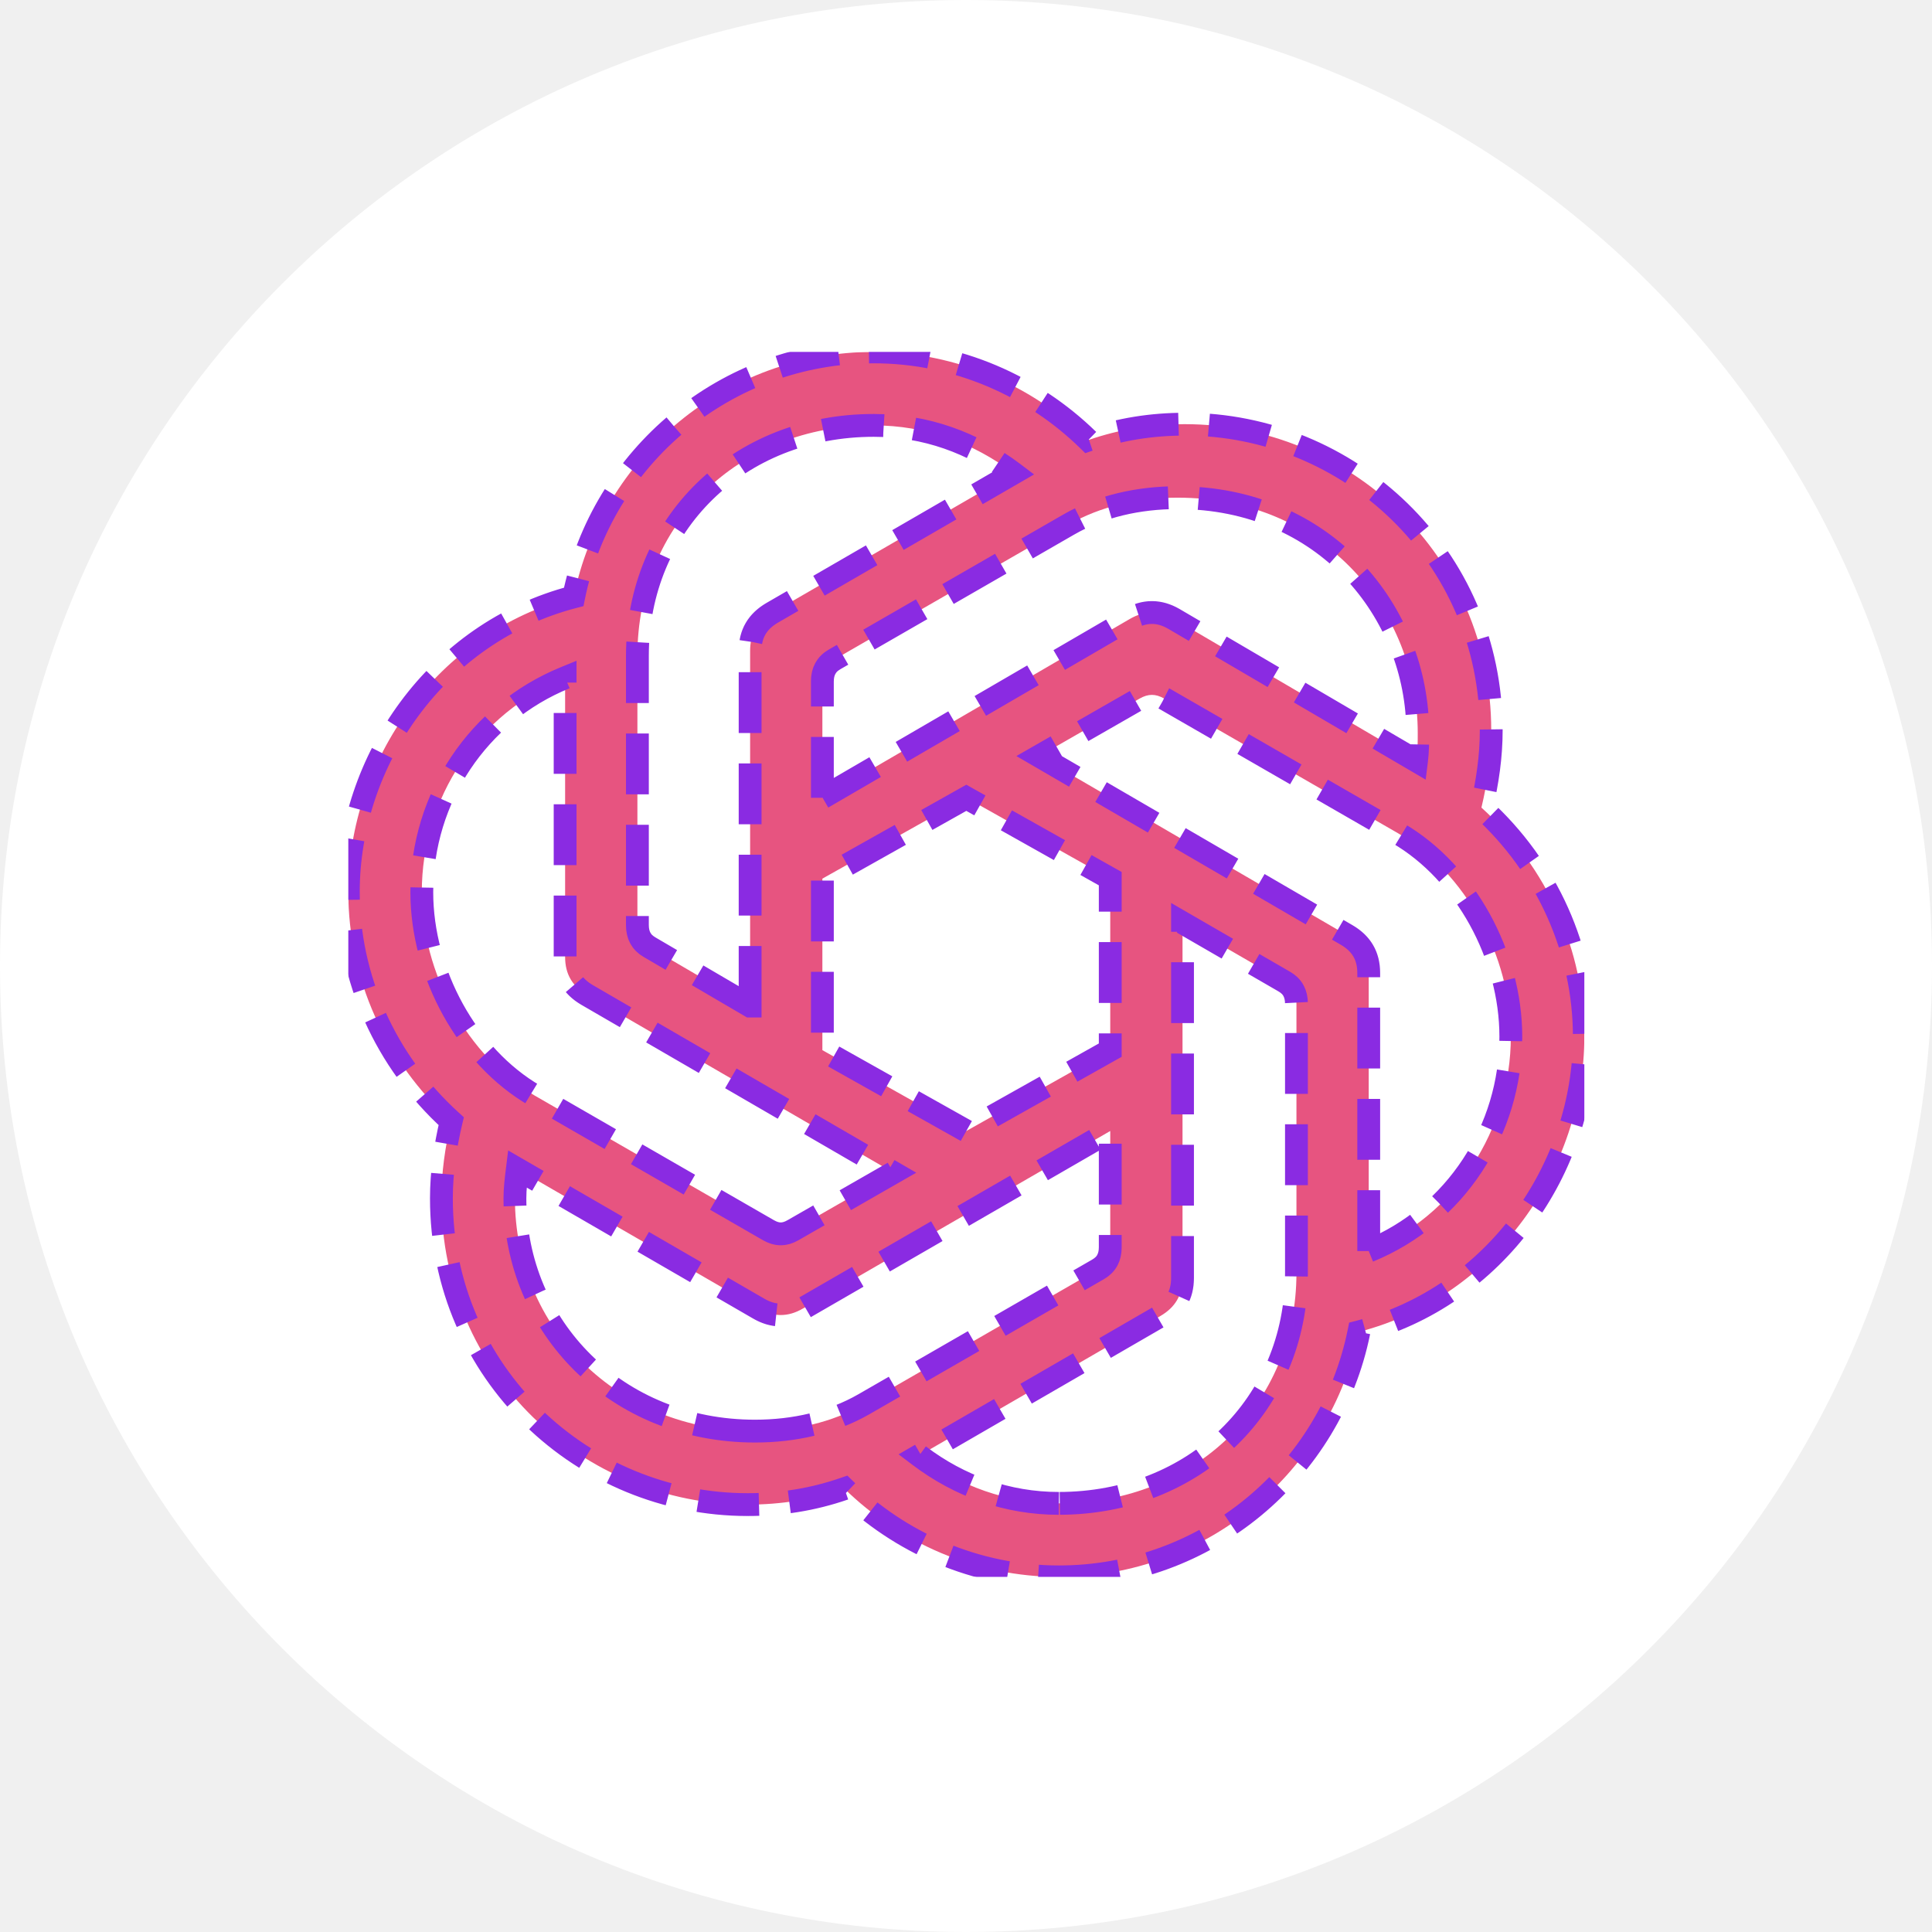
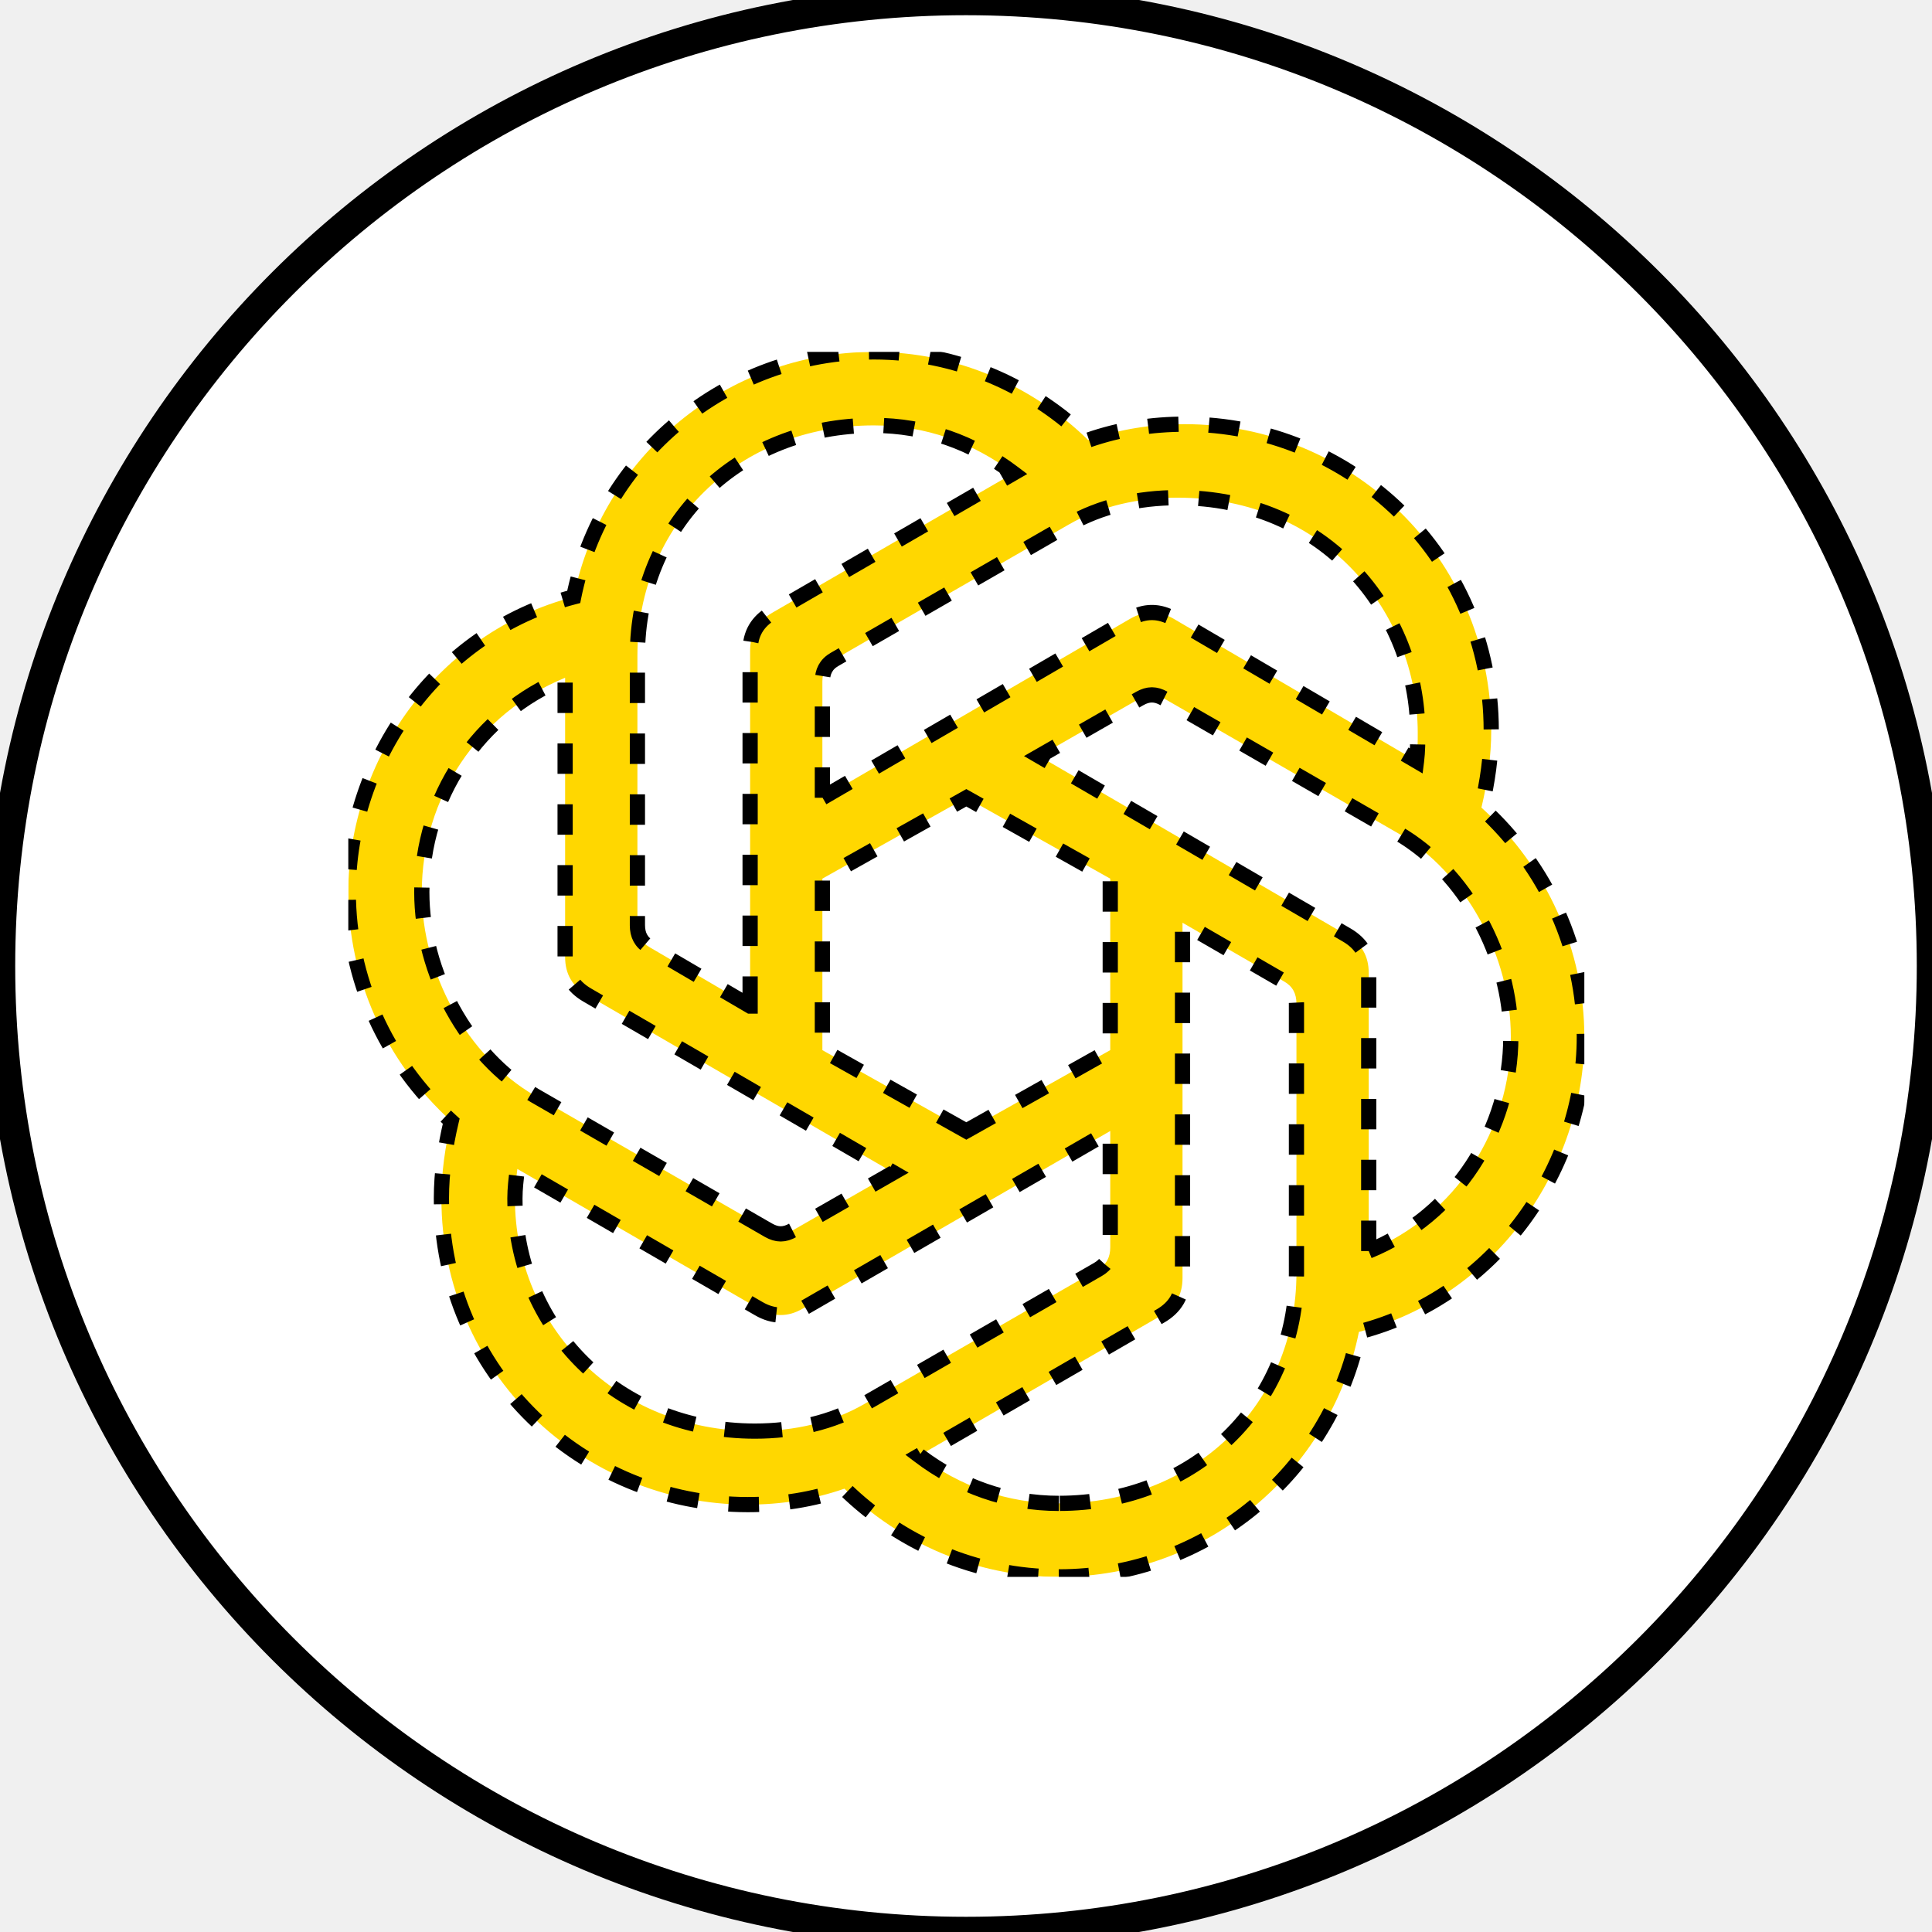
<svg xmlns="http://www.w3.org/2000/svg" width="127" height="127" viewBox="0 0 127 127" fill="none">
  <g clip-path="url(#clip0_2048_18)">
-     <circle cx="63.5" cy="63.5" r="63.5" fill="white" />
+     <circle cx="63.5" cy="63.5" r="63.5" fill="white" stroke="black" stroke-width="2" />
    <mask id="mask0_2048_18" style="mask-type:luminance" maskUnits="userSpaceOnUse" x="3" y="3" width="121" height="121">
      <path d="M123.934 3.017H3.102V123.849H123.934V3.017Z" fill="white" />
    </mask>
    <g mask="url(#mask0_2048_18)">
      <mask id="mask1_2048_18" style="mask-type:luminance" maskUnits="userSpaceOnUse" x="22" y="23" width="83" height="81">
        <path d="M104.146 23.132H22.896V103.656H104.146V23.132Z" fill="white" />
      </mask>
      <g mask="url(#mask1_2048_18)">
-         <path d="M54.059 52.442V44.792C54.059 44.148 54.301 43.665 54.864 43.343L70.245 34.486C72.339 33.278 74.835 32.714 77.411 32.714C87.074 32.714 93.195 40.203 93.195 48.175C93.195 48.738 93.195 49.383 93.114 50.027L77.17 40.686C76.204 40.123 75.237 40.123 74.271 40.686L54.059 52.442ZM89.973 82.237V63.957C89.973 62.83 89.49 62.024 88.524 61.461L68.312 49.704L74.915 45.919C75.479 45.598 75.962 45.598 76.525 45.919L91.906 54.777C96.335 57.354 99.314 62.83 99.314 68.144C99.314 74.263 95.691 79.9 89.973 82.236V82.237ZM49.308 66.132L42.705 62.267C42.142 61.945 41.9 61.462 41.9 60.817V43.102C41.9 34.486 48.503 27.963 57.442 27.963C60.824 27.963 63.964 29.091 66.622 31.104L50.758 40.284C49.793 40.847 49.309 41.653 49.309 42.781V66.132L49.308 66.132ZM63.521 74.345L54.059 69.031V57.758L63.521 52.443L72.982 57.758V69.031L63.521 74.345ZM69.601 98.825C66.218 98.825 63.079 97.697 60.421 95.684L76.284 86.504C77.25 85.941 77.733 85.135 77.733 84.008V60.656L84.417 64.521C84.98 64.842 85.222 65.326 85.222 65.97V83.685C85.222 92.301 78.538 98.824 69.601 98.824V98.825ZM50.516 80.868L35.136 72.01C30.706 69.433 27.727 63.958 27.727 58.644C27.727 52.443 31.432 46.887 37.148 44.552V62.911C37.148 64.039 37.632 64.844 38.598 65.407L58.729 77.083L52.127 80.868C51.563 81.19 51.08 81.19 50.516 80.868ZM49.631 94.074C40.532 94.074 33.848 87.229 33.848 78.774C33.848 78.13 33.929 77.486 34.009 76.841L49.872 86.021C50.838 86.585 51.805 86.585 52.771 86.021L72.982 74.346V81.996C72.982 82.64 72.741 83.123 72.177 83.445L56.797 92.303C54.703 93.51 52.206 94.074 49.63 94.074H49.631ZM69.601 103.656C79.344 103.656 87.477 96.731 89.329 87.551C98.348 85.216 104.146 76.76 104.146 68.145C104.146 62.508 101.73 57.032 97.382 53.087C97.785 51.395 98.026 49.704 98.026 48.014C98.026 36.499 88.685 27.883 77.895 27.883C75.721 27.883 73.627 28.204 71.534 28.929C67.909 25.386 62.917 23.132 57.442 23.132C47.698 23.132 39.566 30.056 37.713 39.236C28.694 41.572 22.896 50.027 22.896 58.643C22.896 64.28 25.312 69.755 29.66 73.701C29.258 75.392 29.016 77.083 29.016 78.773C29.016 90.288 38.357 98.905 49.147 98.905C51.321 98.905 53.415 98.583 55.509 97.858C59.132 101.401 64.125 103.656 69.601 103.656Z" fill="#E75480" stroke="#8A2BE2" stroke-width="1.5" stroke-dasharray="4 2" />
+         <path d="M54.059 52.442V44.792C54.059 44.148 54.301 43.665 54.864 43.343L70.245 34.486C72.339 33.278 74.835 32.714 77.411 32.714C87.074 32.714 93.195 40.203 93.195 48.175C93.195 48.738 93.195 49.383 93.114 50.027L77.17 40.686C76.204 40.123 75.237 40.123 74.271 40.686L54.059 52.442ZM89.973 82.237V63.957C89.973 62.83 89.49 62.024 88.524 61.461L68.312 49.704L74.915 45.919C75.479 45.598 75.962 45.598 76.525 45.919L91.906 54.777C96.335 57.354 99.314 62.83 99.314 68.144C99.314 74.263 95.691 79.9 89.973 82.236V82.237ZM49.308 66.132L42.705 62.267C42.142 61.945 41.9 61.462 41.9 60.817V43.102C41.9 34.486 48.503 27.963 57.442 27.963C60.824 27.963 63.964 29.091 66.622 31.104L50.758 40.284C49.793 40.847 49.309 41.653 49.309 42.781V66.132L49.308 66.132ZM63.521 74.345L54.059 69.031V57.758L63.521 52.443L72.982 57.758V69.031L63.521 74.345ZM69.601 98.825C66.218 98.825 63.079 97.697 60.421 95.684L76.284 86.504C77.25 85.941 77.733 85.135 77.733 84.008V60.656L84.417 64.521C84.98 64.842 85.222 65.326 85.222 65.97V83.685C85.222 92.301 78.538 98.824 69.601 98.824V98.825ZM50.516 80.868L35.136 72.01C30.706 69.433 27.727 63.958 27.727 58.644C27.727 52.443 31.432 46.887 37.148 44.552V62.911C37.148 64.039 37.632 64.844 38.598 65.407L58.729 77.083L52.127 80.868C51.563 81.19 51.08 81.19 50.516 80.868ZM49.631 94.074C40.532 94.074 33.848 87.229 33.848 78.774C33.848 78.13 33.929 77.486 34.009 76.841L49.872 86.021C50.838 86.585 51.805 86.585 52.771 86.021L72.982 74.346V81.996C72.982 82.64 72.741 83.123 72.177 83.445L56.797 92.303C54.703 93.51 52.206 94.074 49.63 94.074H49.631ZM69.601 103.656C79.344 103.656 87.477 96.731 89.329 87.551C98.348 85.216 104.146 76.76 104.146 68.145C104.146 62.508 101.73 57.032 97.382 53.087C97.785 51.395 98.026 49.704 98.026 48.014C98.026 36.499 88.685 27.883 77.895 27.883C75.721 27.883 73.627 28.204 71.534 28.929C67.909 25.386 62.917 23.132 57.442 23.132C47.698 23.132 39.566 30.056 37.713 39.236C28.694 41.572 22.896 50.027 22.896 58.643C22.896 64.28 25.312 69.755 29.66 73.701C29.258 75.392 29.016 77.083 29.016 78.773C29.016 90.288 38.357 98.905 49.147 98.905C51.321 98.905 53.415 98.583 55.509 97.858C59.132 101.401 64.125 103.656 69.601 103.656Z" fill="#FFD700" stroke="black" stroke-width="1" stroke-dasharray="2 2" />
      </g>
    </g>
  </g>
  <defs>
    <clipPath id="clip0_2048_18">
      <rect width="127" height="127" fill="white" />
    </clipPath>
  </defs>
</svg>
